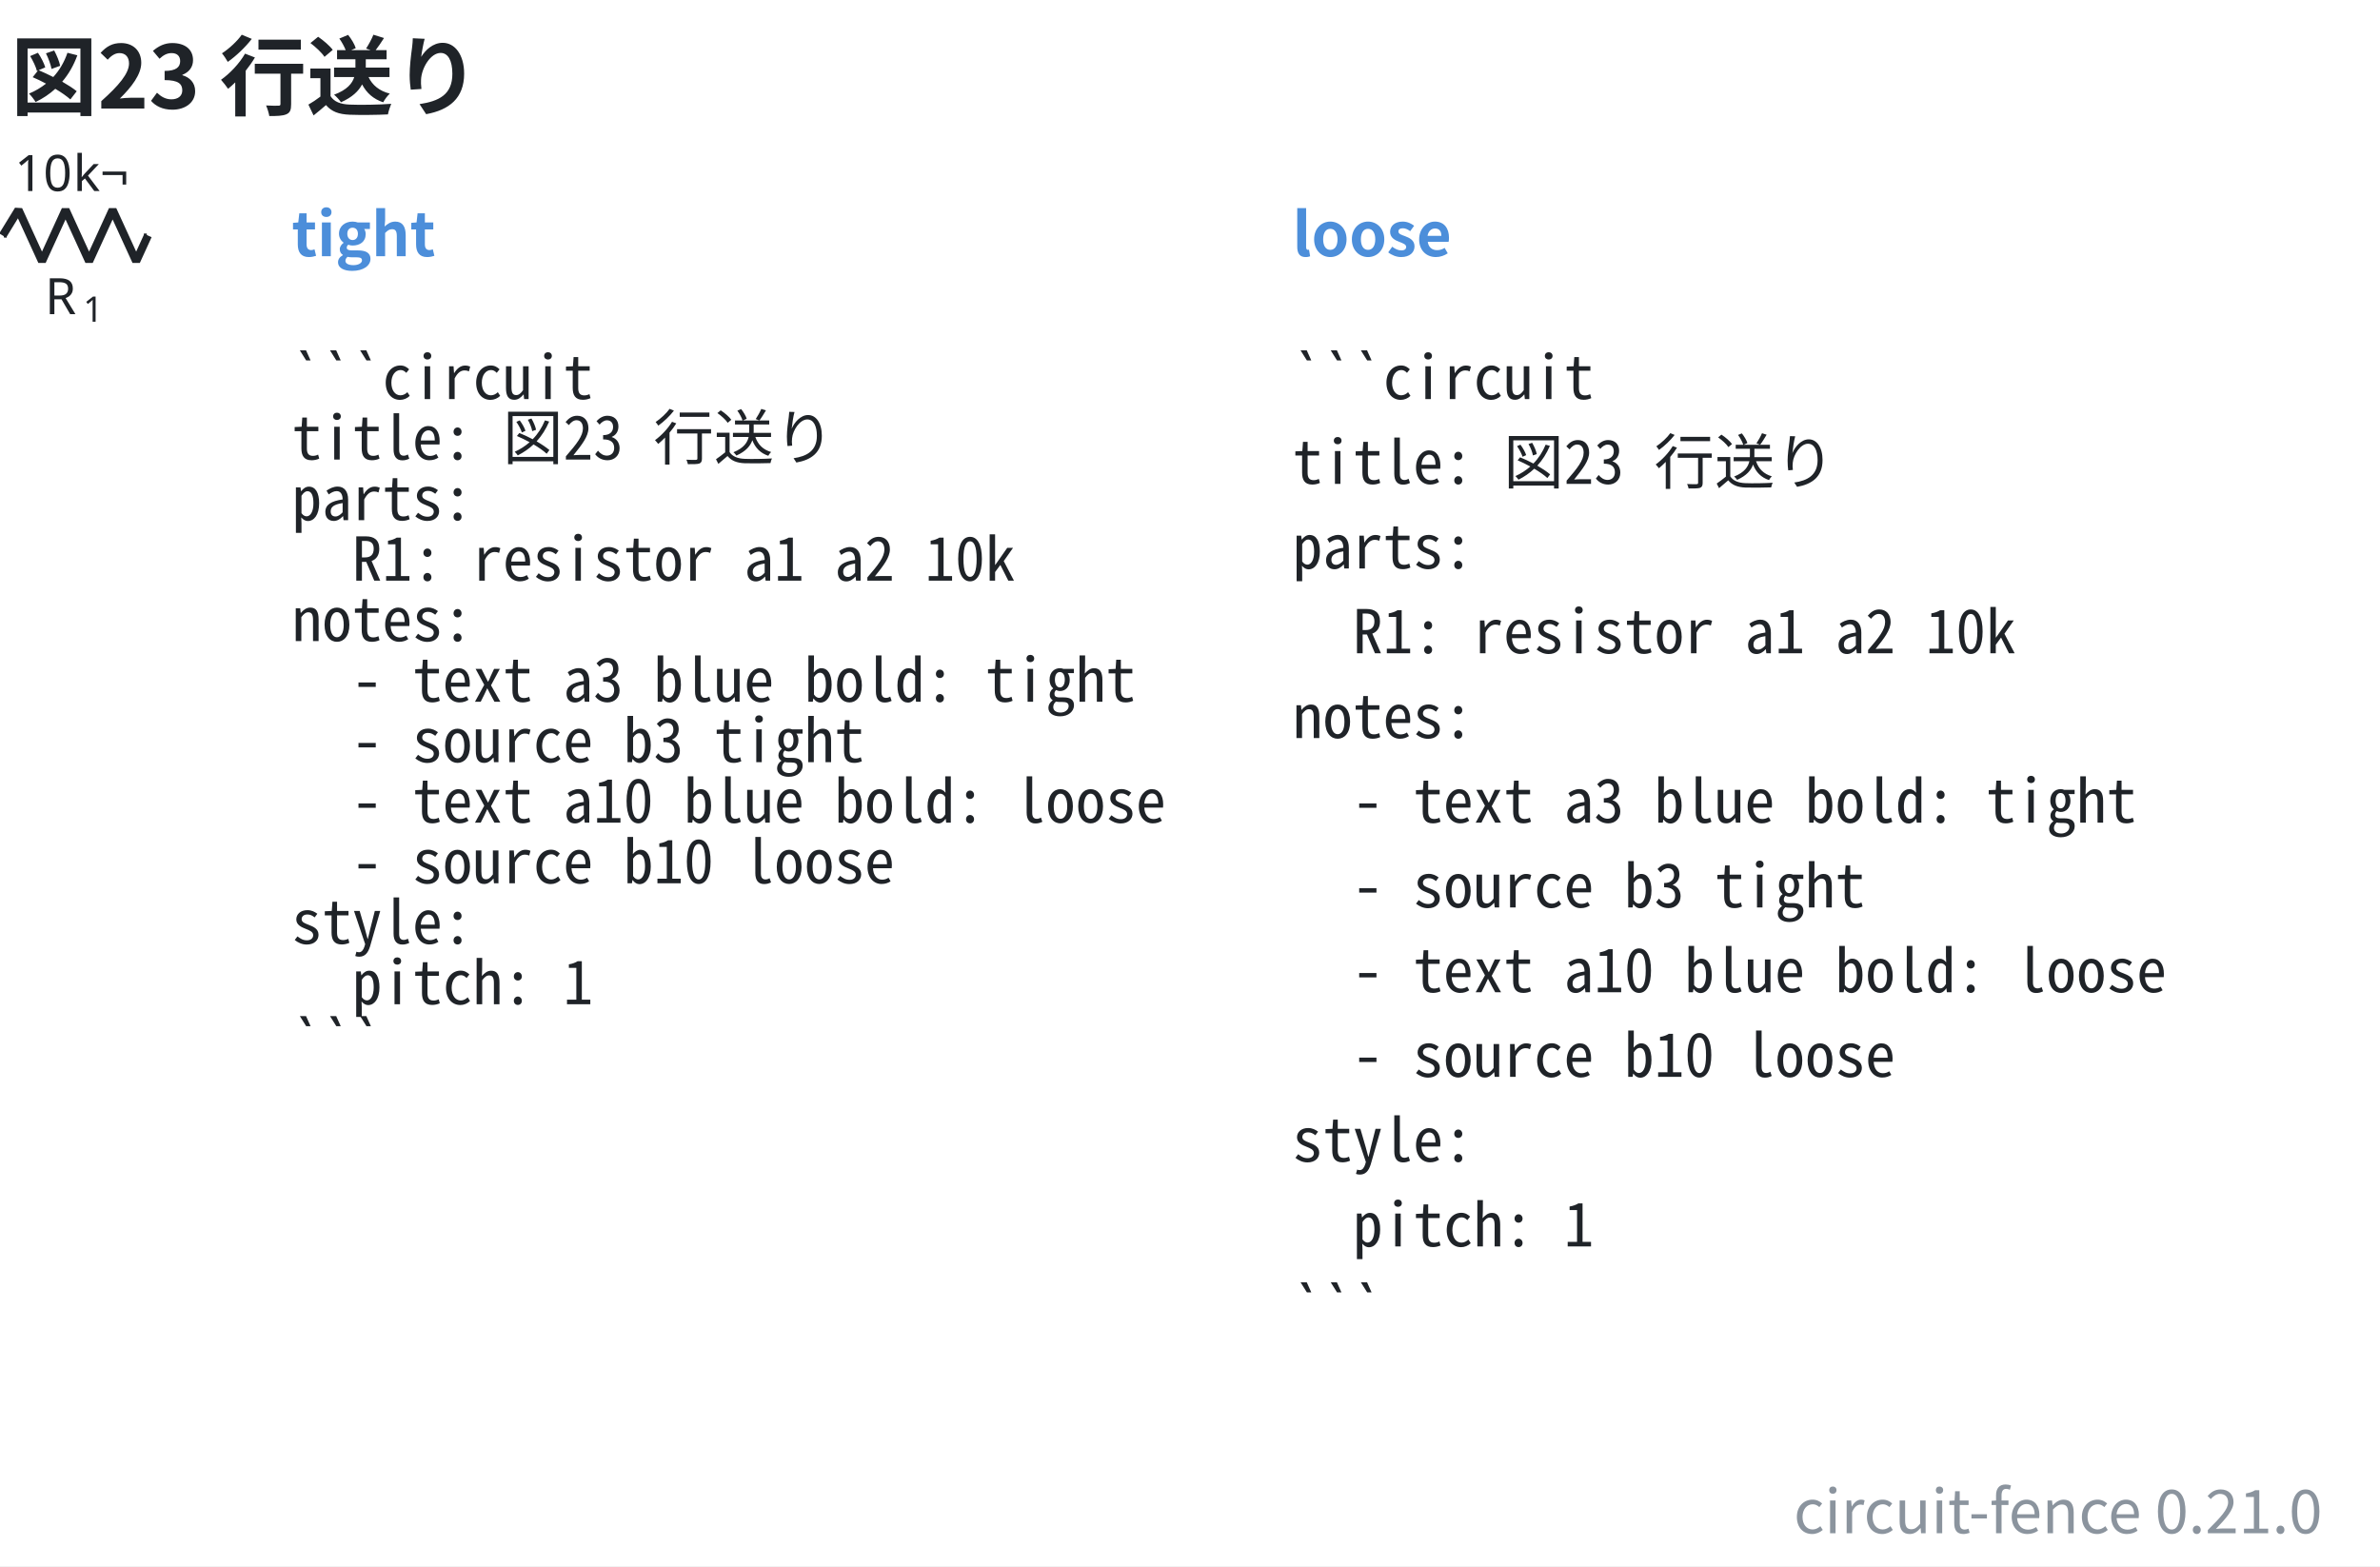
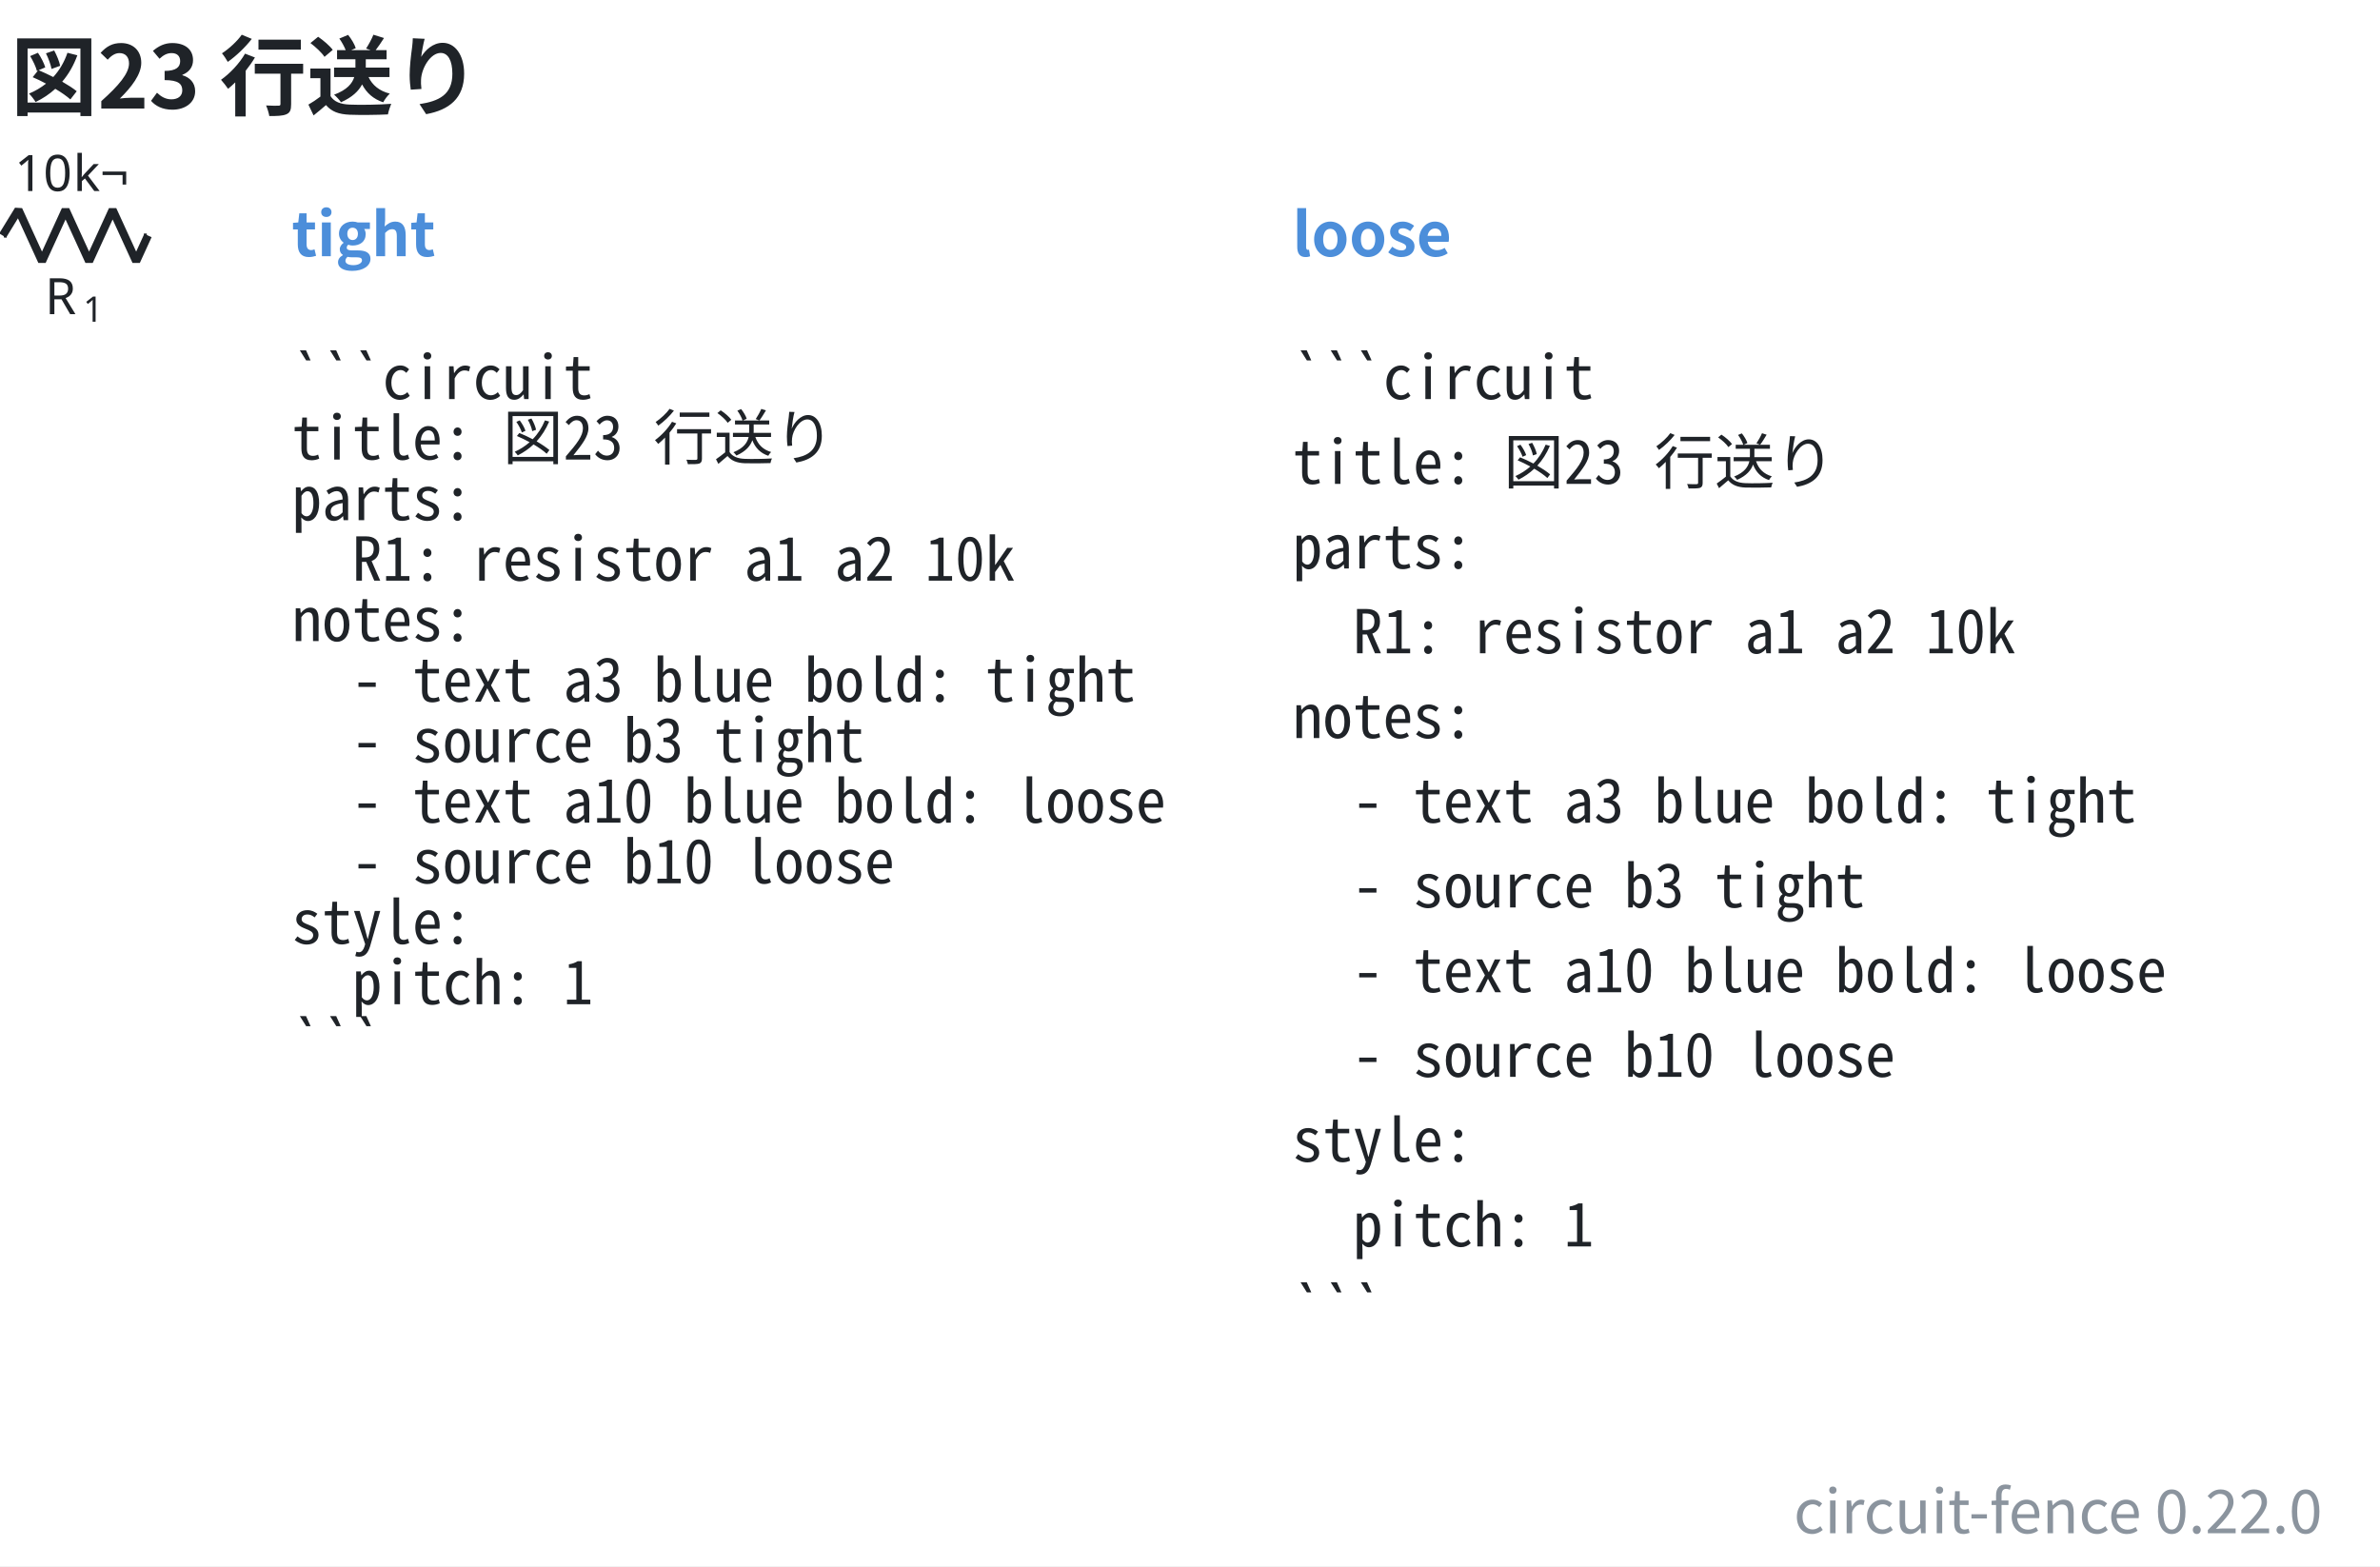
- <svg xmlns="http://www.w3.org/2000/svg" data-figure-paper="#ffffff" data-circuit-fence="0.21.0" fill="#1f2328" width="631.584" height="415.602" viewBox="-72 -72 473.688 311.701">
+ <svg xmlns="http://www.w3.org/2000/svg" data-figure-paper="#ffffff" data-circuit-fence="0.22.0" fill="#1f2328" width="631.584" height="415.602" viewBox="-72 -72 473.688 311.701">
  <rect x="-72" y="-72" width="473.688" height="311.701" fill="#ffffff" />
  <g stroke="#1f2328" stroke-miterlimit="10" stroke-width=".8">
    <path fill="none" d="M-71.239-25.123h.4m-.4 0h.569m27.315 0h.569m-.4 0h.4" />
    <g stroke-linejoin="bevel" stroke-width="1.6">
      <path fill="none" d="m-71.47-25.123 3.143-5.121 4.686 10.243 4.685-10.243 4.686 10.243 4.686-10.243 4.686 10.243 2.343-5.122" />
    </g>
    <g stroke="none">
      <text x="-71.239" y="-25.123" font-family="cmmi10" font-size="10" transform="translate(8.187 15.648)">R</text>
      <text x="-63.646" y="-23.623" font-family="cmr7" font-size="7" transform="translate(8.187 15.648)">1</text>
    </g>
    <g stroke="none" font-family="cmr10" font-size="10">
      <text x="-71.239" y="-25.123" transform="translate(2.143 -8.863)">10</text>
      <text x="-59.572" y="-25.123" transform="translate(2.143 -8.863)">k¬</text>
    </g>
    <g>
      <text x="-71.239" y="-25.123" fill="#4c8eda" stroke="none" font-family="'Noto Sans CJK JP','Noto Sans JP','Hiragino Sans','Yu Gothic',sans-serif" font-size="12" transform="translate(57.305 4.117)" font-weight="bold">tight</text>
    </g>
    <g>
      <text x="-71.239" y="-25.123" fill="#1f2328" stroke="none" font-family="'Noto Sans Mono CJK JP',ui-monospace,'SFMono-Regular',Consolas,'Liberation Mono',monospace" font-size="12" transform="translate(57.305 32.553)" xml:space="preserve">```circuit</text>
    </g>
    <g>
      <text x="-71.239" y="-25.123" fill="#1f2328" stroke="none" font-family="'Noto Sans Mono CJK JP',ui-monospace,'SFMono-Regular',Consolas,'Liberation Mono',monospace" font-size="12" transform="translate(57.305 44.588)" xml:space="preserve">title: 図23 行送り</text>
    </g>
    <g>
      <text x="-71.239" y="-25.123" fill="#1f2328" stroke="none" font-family="'Noto Sans Mono CJK JP',ui-monospace,'SFMono-Regular',Consolas,'Liberation Mono',monospace" font-size="12" transform="translate(57.305 56.652)" xml:space="preserve">parts:</text>
    </g>
    <g>
      <text x="-71.239" y="-25.123" fill="#1f2328" stroke="none" font-family="'Noto Sans Mono CJK JP',ui-monospace,'SFMono-Regular',Consolas,'Liberation Mono',monospace" font-size="12" transform="translate(57.305 68.688)" xml:space="preserve">  R1: resistor a1 a2 10k</text>
    </g>
    <g>
      <text x="-71.239" y="-25.123" fill="#1f2328" stroke="none" font-family="'Noto Sans Mono CJK JP',ui-monospace,'SFMono-Regular',Consolas,'Liberation Mono',monospace" font-size="12" transform="translate(57.305 80.723)" xml:space="preserve">notes:</text>
    </g>
    <g>
      <text x="-71.239" y="-25.123" fill="#1f2328" stroke="none" font-family="'Noto Sans Mono CJK JP',ui-monospace,'SFMono-Regular',Consolas,'Liberation Mono',monospace" font-size="12" transform="translate(57.305 92.787)" xml:space="preserve">  - text a3 blue bold: tight</text>
    </g>
    <g>
      <text x="-71.239" y="-25.123" fill="#1f2328" stroke="none" font-family="'Noto Sans Mono CJK JP',ui-monospace,'SFMono-Regular',Consolas,'Liberation Mono',monospace" font-size="12" transform="translate(57.305 104.823)" xml:space="preserve">  - source b3 tight</text>
    </g>
    <g>
      <text x="-71.239" y="-25.123" fill="#1f2328" stroke="none" font-family="'Noto Sans Mono CJK JP',ui-monospace,'SFMono-Regular',Consolas,'Liberation Mono',monospace" font-size="12" transform="translate(57.305 116.858)" xml:space="preserve">  - text a10 blue bold: loose</text>
    </g>
    <g>
      <text x="-71.239" y="-25.123" fill="#1f2328" stroke="none" font-family="'Noto Sans Mono CJK JP',ui-monospace,'SFMono-Regular',Consolas,'Liberation Mono',monospace" font-size="12" transform="translate(57.305 128.922)" xml:space="preserve">  - source b10 loose</text>
    </g>
    <g>
      <text x="-71.239" y="-25.123" fill="#1f2328" stroke="none" font-family="'Noto Sans Mono CJK JP',ui-monospace,'SFMono-Regular',Consolas,'Liberation Mono',monospace" font-size="12" transform="translate(57.305 140.958)" xml:space="preserve">style:</text>
    </g>
    <g>
      <text x="-71.239" y="-25.123" fill="#1f2328" stroke="none" font-family="'Noto Sans Mono CJK JP',ui-monospace,'SFMono-Regular',Consolas,'Liberation Mono',monospace" font-size="12" transform="translate(57.305 152.993)" xml:space="preserve">  pitch: 1</text>
    </g>
    <g>
      <text x="-71.239" y="-25.123" fill="#1f2328" stroke="none" font-family="'Noto Sans Mono CJK JP',ui-monospace,'SFMono-Regular',Consolas,'Liberation Mono',monospace" font-size="12" transform="translate(57.305 165.057)" xml:space="preserve">```</text>
    </g>
    <g>
      <text x="-71.239" y="-25.123" fill="#4c8eda" stroke="none" font-family="'Noto Sans CJK JP','Noto Sans JP','Hiragino Sans','Yu Gothic',sans-serif" font-size="12" transform="translate(256.475 4.117)" font-weight="bold">loose</text>
    </g>
    <g>
      <text x="-71.239" y="-25.123" fill="#1f2328" stroke="none" font-family="'Noto Sans Mono CJK JP',ui-monospace,'SFMono-Regular',Consolas,'Liberation Mono',monospace" font-size="12" transform="translate(256.475 32.553)" xml:space="preserve">```circuit</text>
    </g>
    <g>
      <text x="-71.239" y="-25.123" fill="#1f2328" stroke="none" font-family="'Noto Sans Mono CJK JP',ui-monospace,'SFMono-Regular',Consolas,'Liberation Mono',monospace" font-size="12" transform="translate(256.475 49.425)" xml:space="preserve">title: 図23 行送り</text>
    </g>
    <g>
      <text x="-71.239" y="-25.123" fill="#1f2328" stroke="none" font-family="'Noto Sans Mono CJK JP',ui-monospace,'SFMono-Regular',Consolas,'Liberation Mono',monospace" font-size="12" transform="translate(256.475 66.27)" xml:space="preserve">parts:</text>
    </g>
    <g>
      <text x="-71.239" y="-25.123" fill="#1f2328" stroke="none" font-family="'Noto Sans Mono CJK JP',ui-monospace,'SFMono-Regular',Consolas,'Liberation Mono',monospace" font-size="12" transform="translate(256.475 83.142)" xml:space="preserve">  R1: resistor a1 a2 10k</text>
    </g>
    <g>
      <text x="-71.239" y="-25.123" fill="#1f2328" stroke="none" font-family="'Noto Sans Mono CJK JP',ui-monospace,'SFMono-Regular',Consolas,'Liberation Mono',monospace" font-size="12" transform="translate(256.475 100.014)" xml:space="preserve">notes:</text>
    </g>
    <g>
      <text x="-71.239" y="-25.123" fill="#1f2328" stroke="none" font-family="'Noto Sans Mono CJK JP',ui-monospace,'SFMono-Regular',Consolas,'Liberation Mono',monospace" font-size="12" transform="translate(256.475 116.858)" xml:space="preserve">  - text a3 blue bold: tight</text>
    </g>
    <g>
      <text x="-71.239" y="-25.123" fill="#1f2328" stroke="none" font-family="'Noto Sans Mono CJK JP',ui-monospace,'SFMono-Regular',Consolas,'Liberation Mono',monospace" font-size="12" transform="translate(256.475 133.73)" xml:space="preserve">  - source b3 tight</text>
    </g>
    <g>
      <text x="-71.239" y="-25.123" fill="#1f2328" stroke="none" font-family="'Noto Sans Mono CJK JP',ui-monospace,'SFMono-Regular',Consolas,'Liberation Mono',monospace" font-size="12" transform="translate(256.475 150.603)" xml:space="preserve">  - text a10 blue bold: loose</text>
    </g>
    <g>
      <text x="-71.239" y="-25.123" fill="#1f2328" stroke="none" font-family="'Noto Sans Mono CJK JP',ui-monospace,'SFMono-Regular',Consolas,'Liberation Mono',monospace" font-size="12" transform="translate(256.475 167.447)" xml:space="preserve">  - source b10 loose</text>
    </g>
    <g>
      <text x="-71.239" y="-25.123" fill="#1f2328" stroke="none" font-family="'Noto Sans Mono CJK JP',ui-monospace,'SFMono-Regular',Consolas,'Liberation Mono',monospace" font-size="12" transform="translate(256.475 184.32)" xml:space="preserve">style:</text>
    </g>
    <g>
      <text x="-71.239" y="-25.123" fill="#1f2328" stroke="none" font-family="'Noto Sans Mono CJK JP',ui-monospace,'SFMono-Regular',Consolas,'Liberation Mono',monospace" font-size="12" transform="translate(256.475 201.192)" xml:space="preserve">  pitch: 1</text>
    </g>
    <g>
      <text x="-71.239" y="-25.123" fill="#1f2328" stroke="none" font-family="'Noto Sans Mono CJK JP',ui-monospace,'SFMono-Regular',Consolas,'Liberation Mono',monospace" font-size="12" transform="translate(256.475 218.036)" xml:space="preserve">```</text>
    </g>
    <g>
      <text x="-71.239" y="-25.123" fill="#1f2328" stroke="none" font-family="'Noto Sans CJK JP','Noto Sans JP','Hiragino Sans','Yu Gothic',sans-serif" font-size="17.28" transform="translate(1.369 -25.277)" font-weight="bold">図23 行送り</text>
    </g>
    <g>
-       <text x="-71.239" y="-25.123" fill="#8b949e" stroke="none" font-family="'Noto Sans CJK JP','Noto Sans JP','Hiragino Sans','Yu Gothic',sans-serif" font-size="12" transform="translate(461.449 258.281)" text-anchor="end">circuit-fence 0.21.0</text>
+       <text x="-71.239" y="-25.123" fill="#8b949e" stroke="none" font-family="'Noto Sans CJK JP','Noto Sans JP','Hiragino Sans','Yu Gothic',sans-serif" font-size="12" transform="translate(461.449 258.281)" text-anchor="end">circuit-fence 0.22.0</text>
    </g>
  </g>
</svg>
